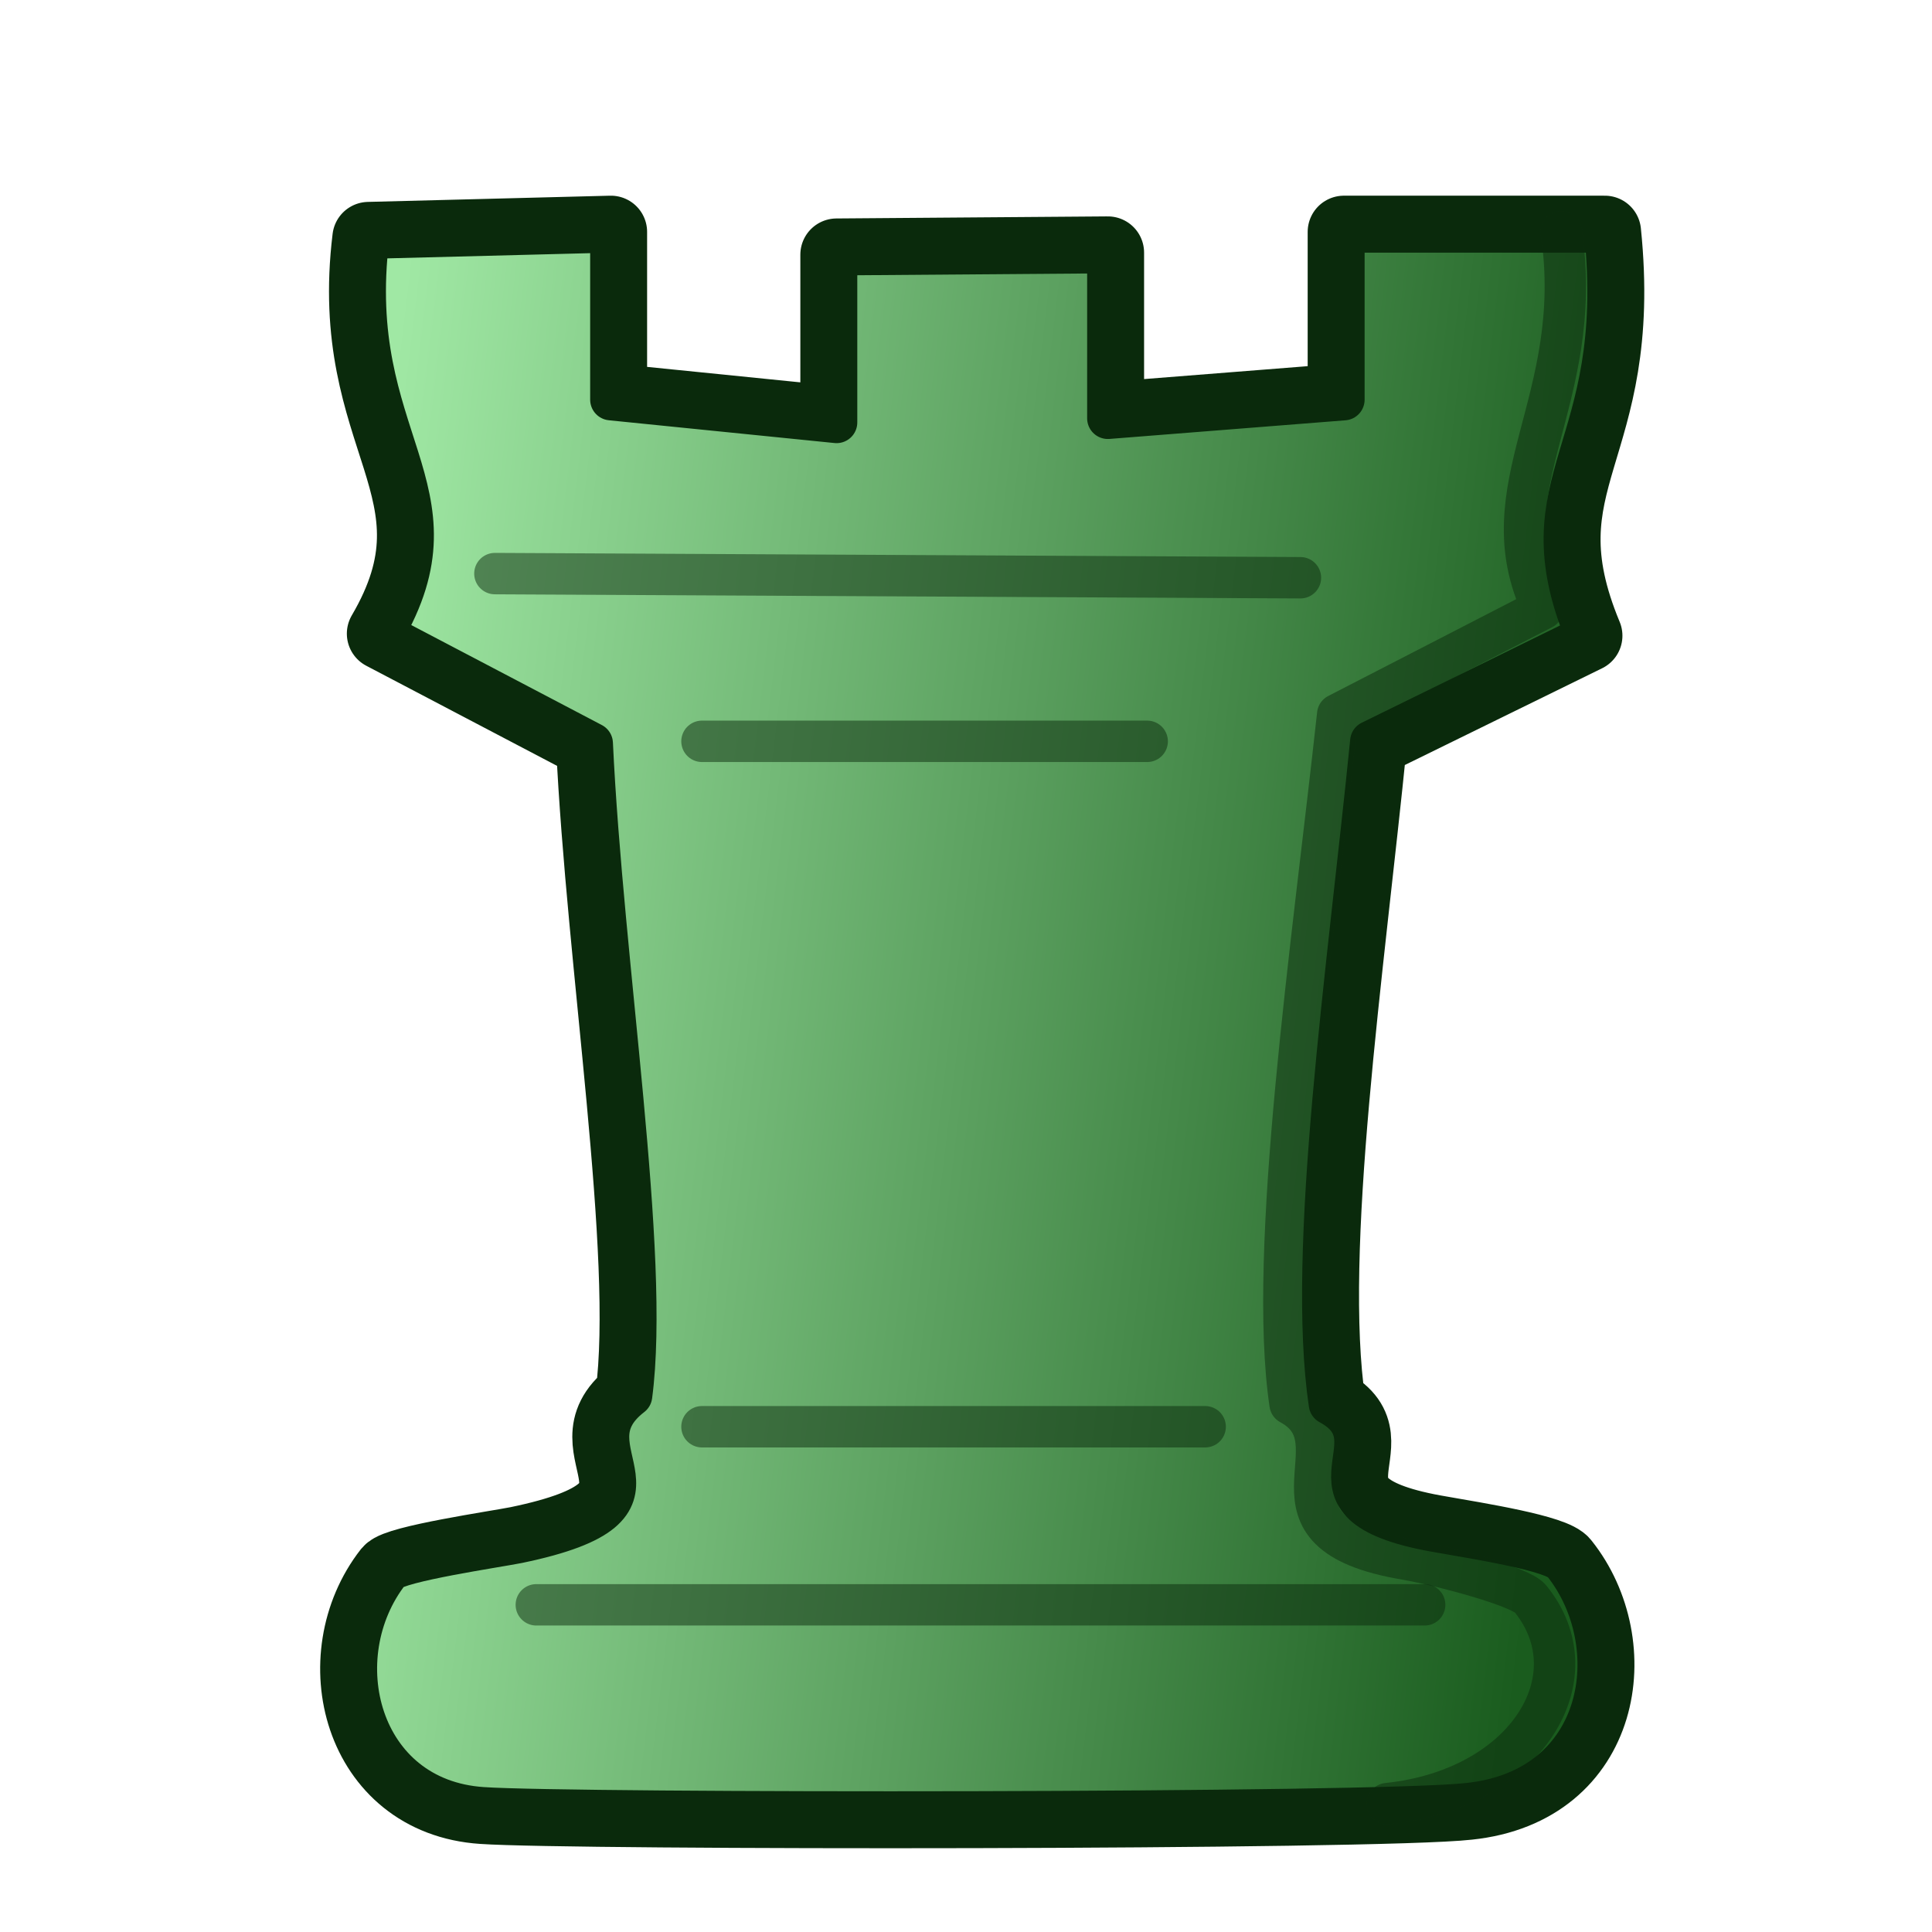
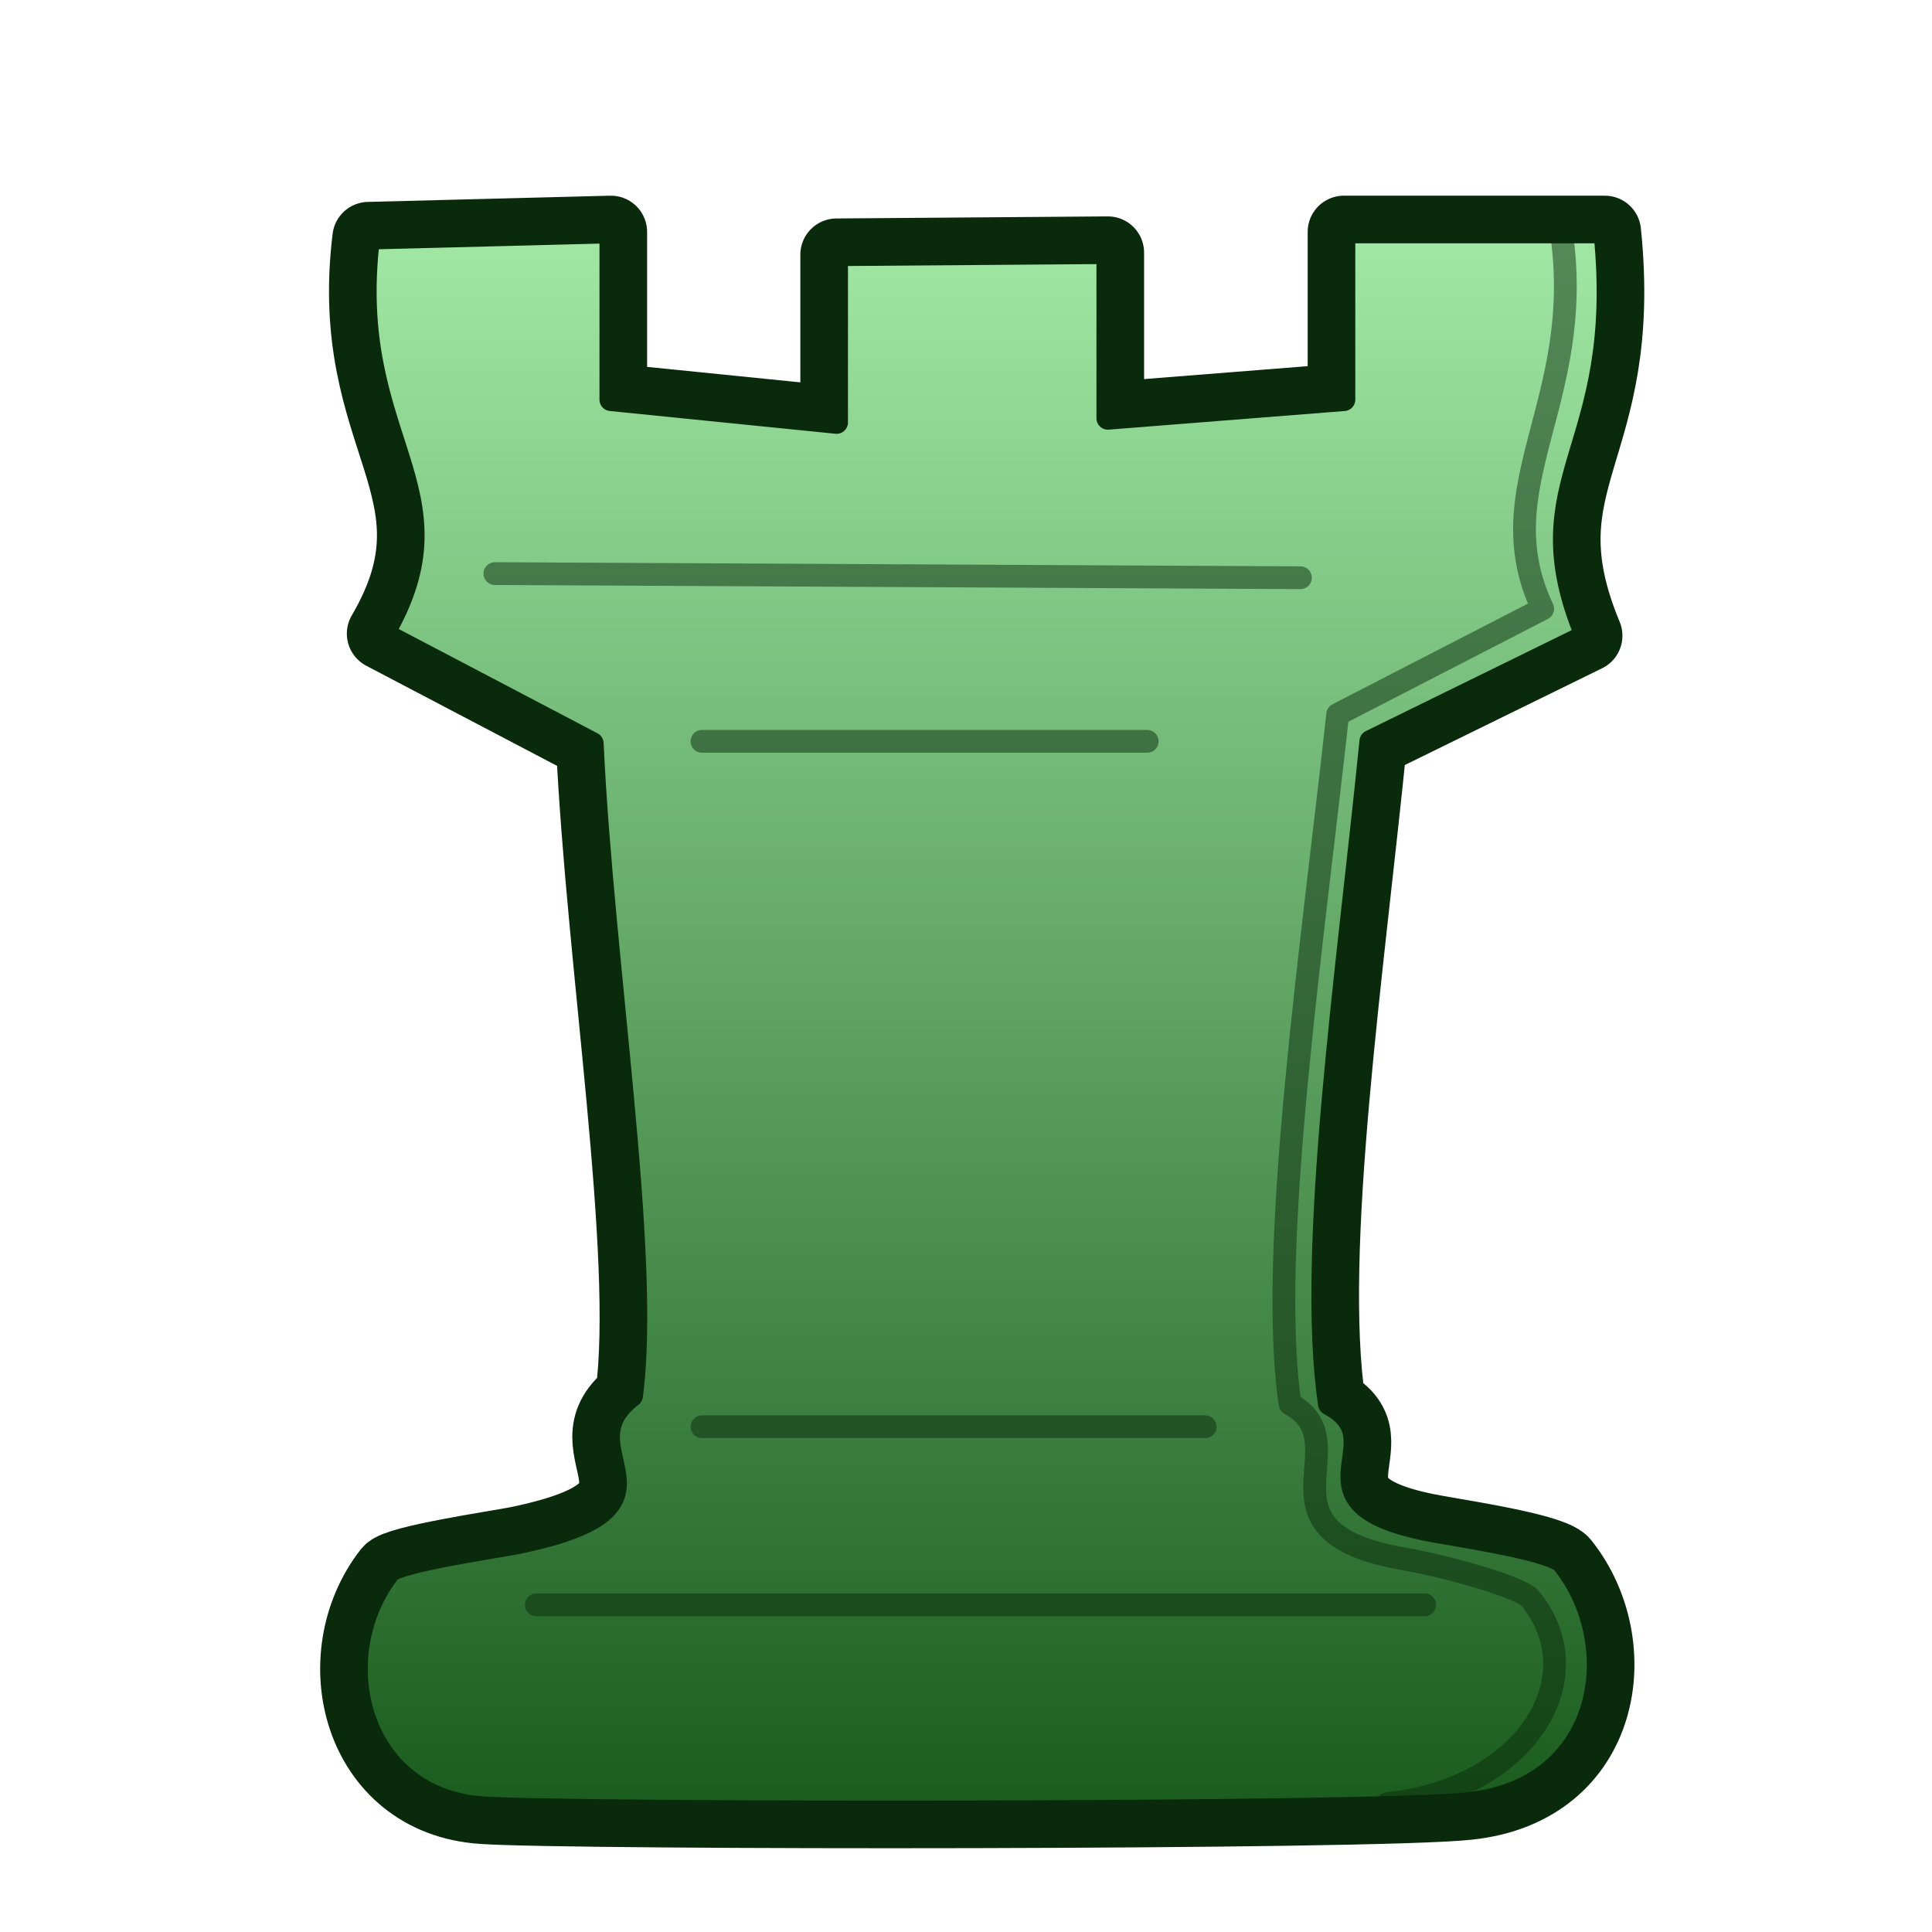
<svg xmlns="http://www.w3.org/2000/svg" xmlns:xlink="http://www.w3.org/1999/xlink" id="rook" viewBox="0 0 933 933">
-   <style id="style-base">.base{fill-opacity:1;fill-rule:evenodd;stroke-miterlimit:4;stroke-dasharray:none;stroke-linecap:round;stroke-linejoin:round;stroke-opacity:1}.stroke-medium{stroke-width:20}.stroke-color{stroke:#0a2a0c}</style>
+   <style id="style-base">.base{fill-opacity:1;fill-rule:evenodd;stroke-miterlimit:4;stroke-dasharray:none;stroke-linecap:round;stroke-linejoin:round;stroke-opacity:1}.stroke-medium{stroke-width:11}.stroke-color{stroke:#0a2a0c}</style>
  <defs id="defs1553">
-     <linearGradient xlink:href="#fillGradient" id="main-gradient" x1="660.5" x2="757.7" y1="90.4" y2="103.7" gradientTransform="matrix(6.24848 0 0 7.11058 -3961 -265)" gradientUnits="userSpaceOnUse" />
+     <linearGradient xlink:href="#fillGradient" id="main-gradient" x1="0" y1="1" x2="0" y2="0" gradientUnits="objectBoundingBox" />
    <linearGradient id="fillGradient">
-       <stop id="stop0" offset="0" stop-color="#a0e8a4" stop-opacity="1" />
-       <stop id="stop1" offset="1" stop-color="#1a5c1e" stop-opacity="1" />
+       <stop id="stop0" offset="0" stop-color="#1a5c1e" stop-opacity="1" />
+       <stop id="stop1" offset="1" stop-color="#a0e8a4" stop-opacity="1" />
    </linearGradient>
  </defs>
  <path id="boundary" fill="none" stroke-width="35" d="M775 112H649v81l-114 9v-80l-131 1v81l-109-11v-81l-117 3c-12 98 48 121 7 191l101 53c5 107 28 247 19 315-35 27 32 53-55 71-10 2-58 9-62 14-32 41-15 110 45 114 43 3 432 3 476-2 67-7 77-77 46-116-4-6-42-12-59-15-78-13-19-43-54-62-11-74 9-210 20-320l104-51c-32-77 20-88 9-195" class="base stroke-color" />
  <path id="main" fill="url(#main-gradient)" d="M775 112H649v81l-114 9v-80l-131 1v81l-109-11v-81l-117 3c-12 98 48 121 7 191l101 53c5 107 28 247 19 315-35 27 32 53-55 71-10 2-58 9-62 14-32 41-15 110 45 114 43 3 432 3 476-2 67-7 77-77 46-116-4-6-42-12-59-15-78-13-19-43-54-62-11-74 9-210 20-320l104-51c-32-77 20-88 9-195" class="base stroke-color stroke-medium" />
  <path id="deco-lines" fill="none" d="m239 277 389 2zm100 81h215zm0 331h243Zm-80 86h429Z" class="base stroke-color stroke-medium" opacity=".5" />
  <path id="deco-side" fill="none" d="M670 871c67-7 100-61 69-99-5-6-43-16-60-19-78-13-21-56-56-75-11-74 11-223 23-333l99-51c-28-59 21-100 9-182" class="base stroke-color stroke-medium" opacity=".5" />
</svg>
